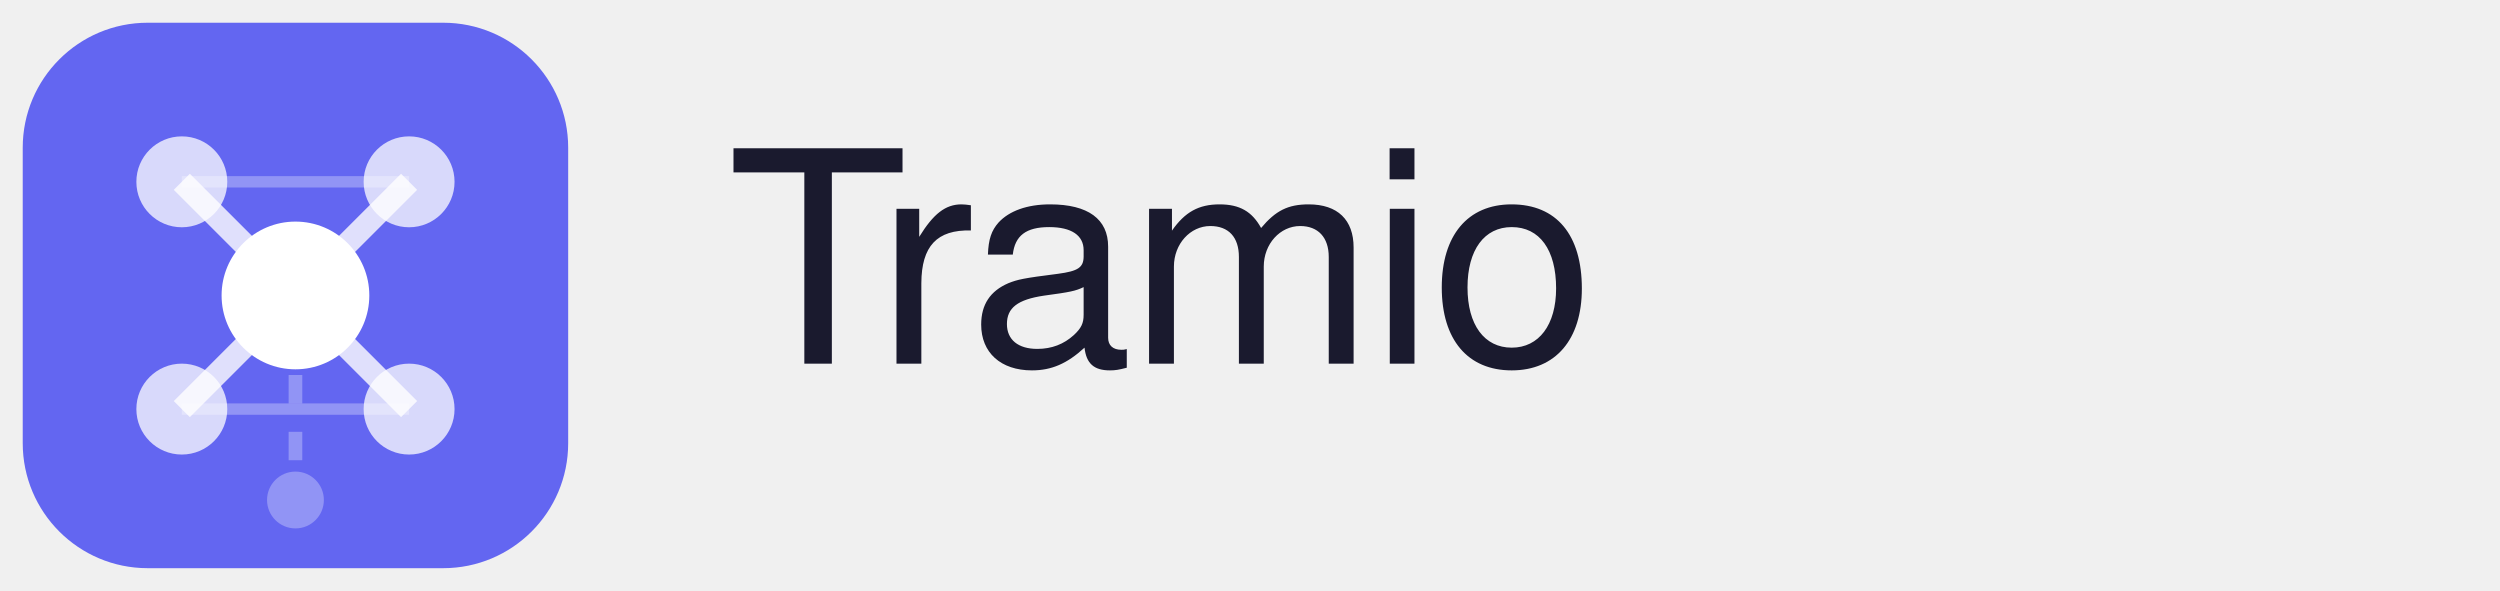
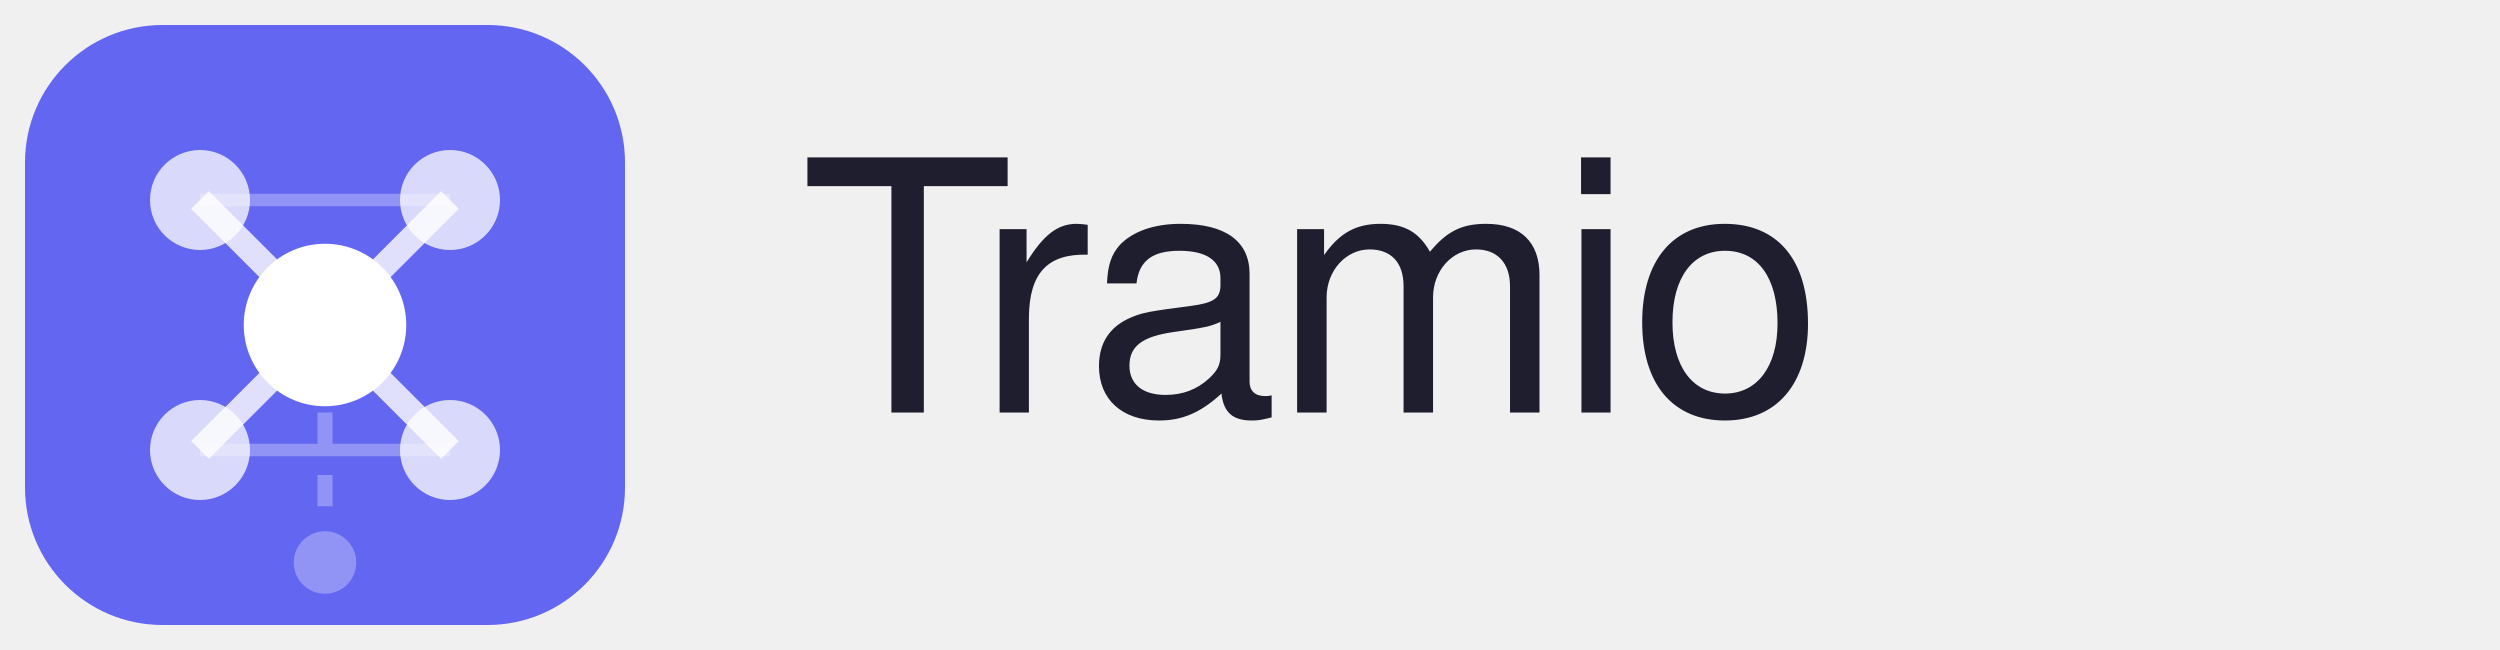
- <svg xmlns="http://www.w3.org/2000/svg" viewBox="0 0 220 52">
+ <svg xmlns="http://www.w3.org/2000/svg" viewBox="0 0 200 52">
  <rect x="2" y="2" width="48" height="48" rx="11" fill="#6366F1" />
  <line x1="16" y1="16" x2="23" y2="23" stroke="white" stroke-width="2" opacity="0.8" />
  <line x1="36" y1="16" x2="29" y2="23" stroke="white" stroke-width="2" opacity="0.8" />
  <line x1="16" y1="36" x2="23" y2="29" stroke="white" stroke-width="2" opacity="0.8" />
  <line x1="36" y1="36" x2="29" y2="29" stroke="white" stroke-width="2" opacity="0.8" />
  <line x1="16" y1="16" x2="36" y2="16" stroke="white" stroke-width="1" opacity="0.3" />
  <line x1="16" y1="36" x2="36" y2="36" stroke="white" stroke-width="1" opacity="0.3" />
  <line x1="26" y1="33" x2="26" y2="43" stroke="white" stroke-width="1.2" opacity="0.3" stroke-dasharray="2.5 2.5" />
  <circle cx="16" cy="16" r="4" fill="white" opacity="0.75" />
  <circle cx="36" cy="16" r="4" fill="white" opacity="0.75" />
  <circle cx="16" cy="36" r="4" fill="white" opacity="0.75" />
  <circle cx="36" cy="36" r="4" fill="white" opacity="0.75" />
  <circle cx="26" cy="26" r="6.5" fill="white" />
-   <circle cx="26" cy="44" r="2.5" fill="white" opacity="0.3" />
-   <text x="64" y="32" font-family="-apple-system, BlinkMacSystemFont, 'Segoe UI', Helvetica, Arial, sans-serif" font-size="26" font-weight="500" fill="#1a1a2e" letter-spacing="-0.4">Tramio</text>
+   <circle cx="26" cy="45" r="2.5" fill="white" opacity="0.3" />
+   <text x="64" y="33" font-family="-apple-system, BlinkMacSystemFont, 'Segoe UI', Helvetica, Arial, sans-serif" font-size="28" font-weight="500" fill="#1e1e2e" letter-spacing="-0.5">Tramio</text>
</svg>
